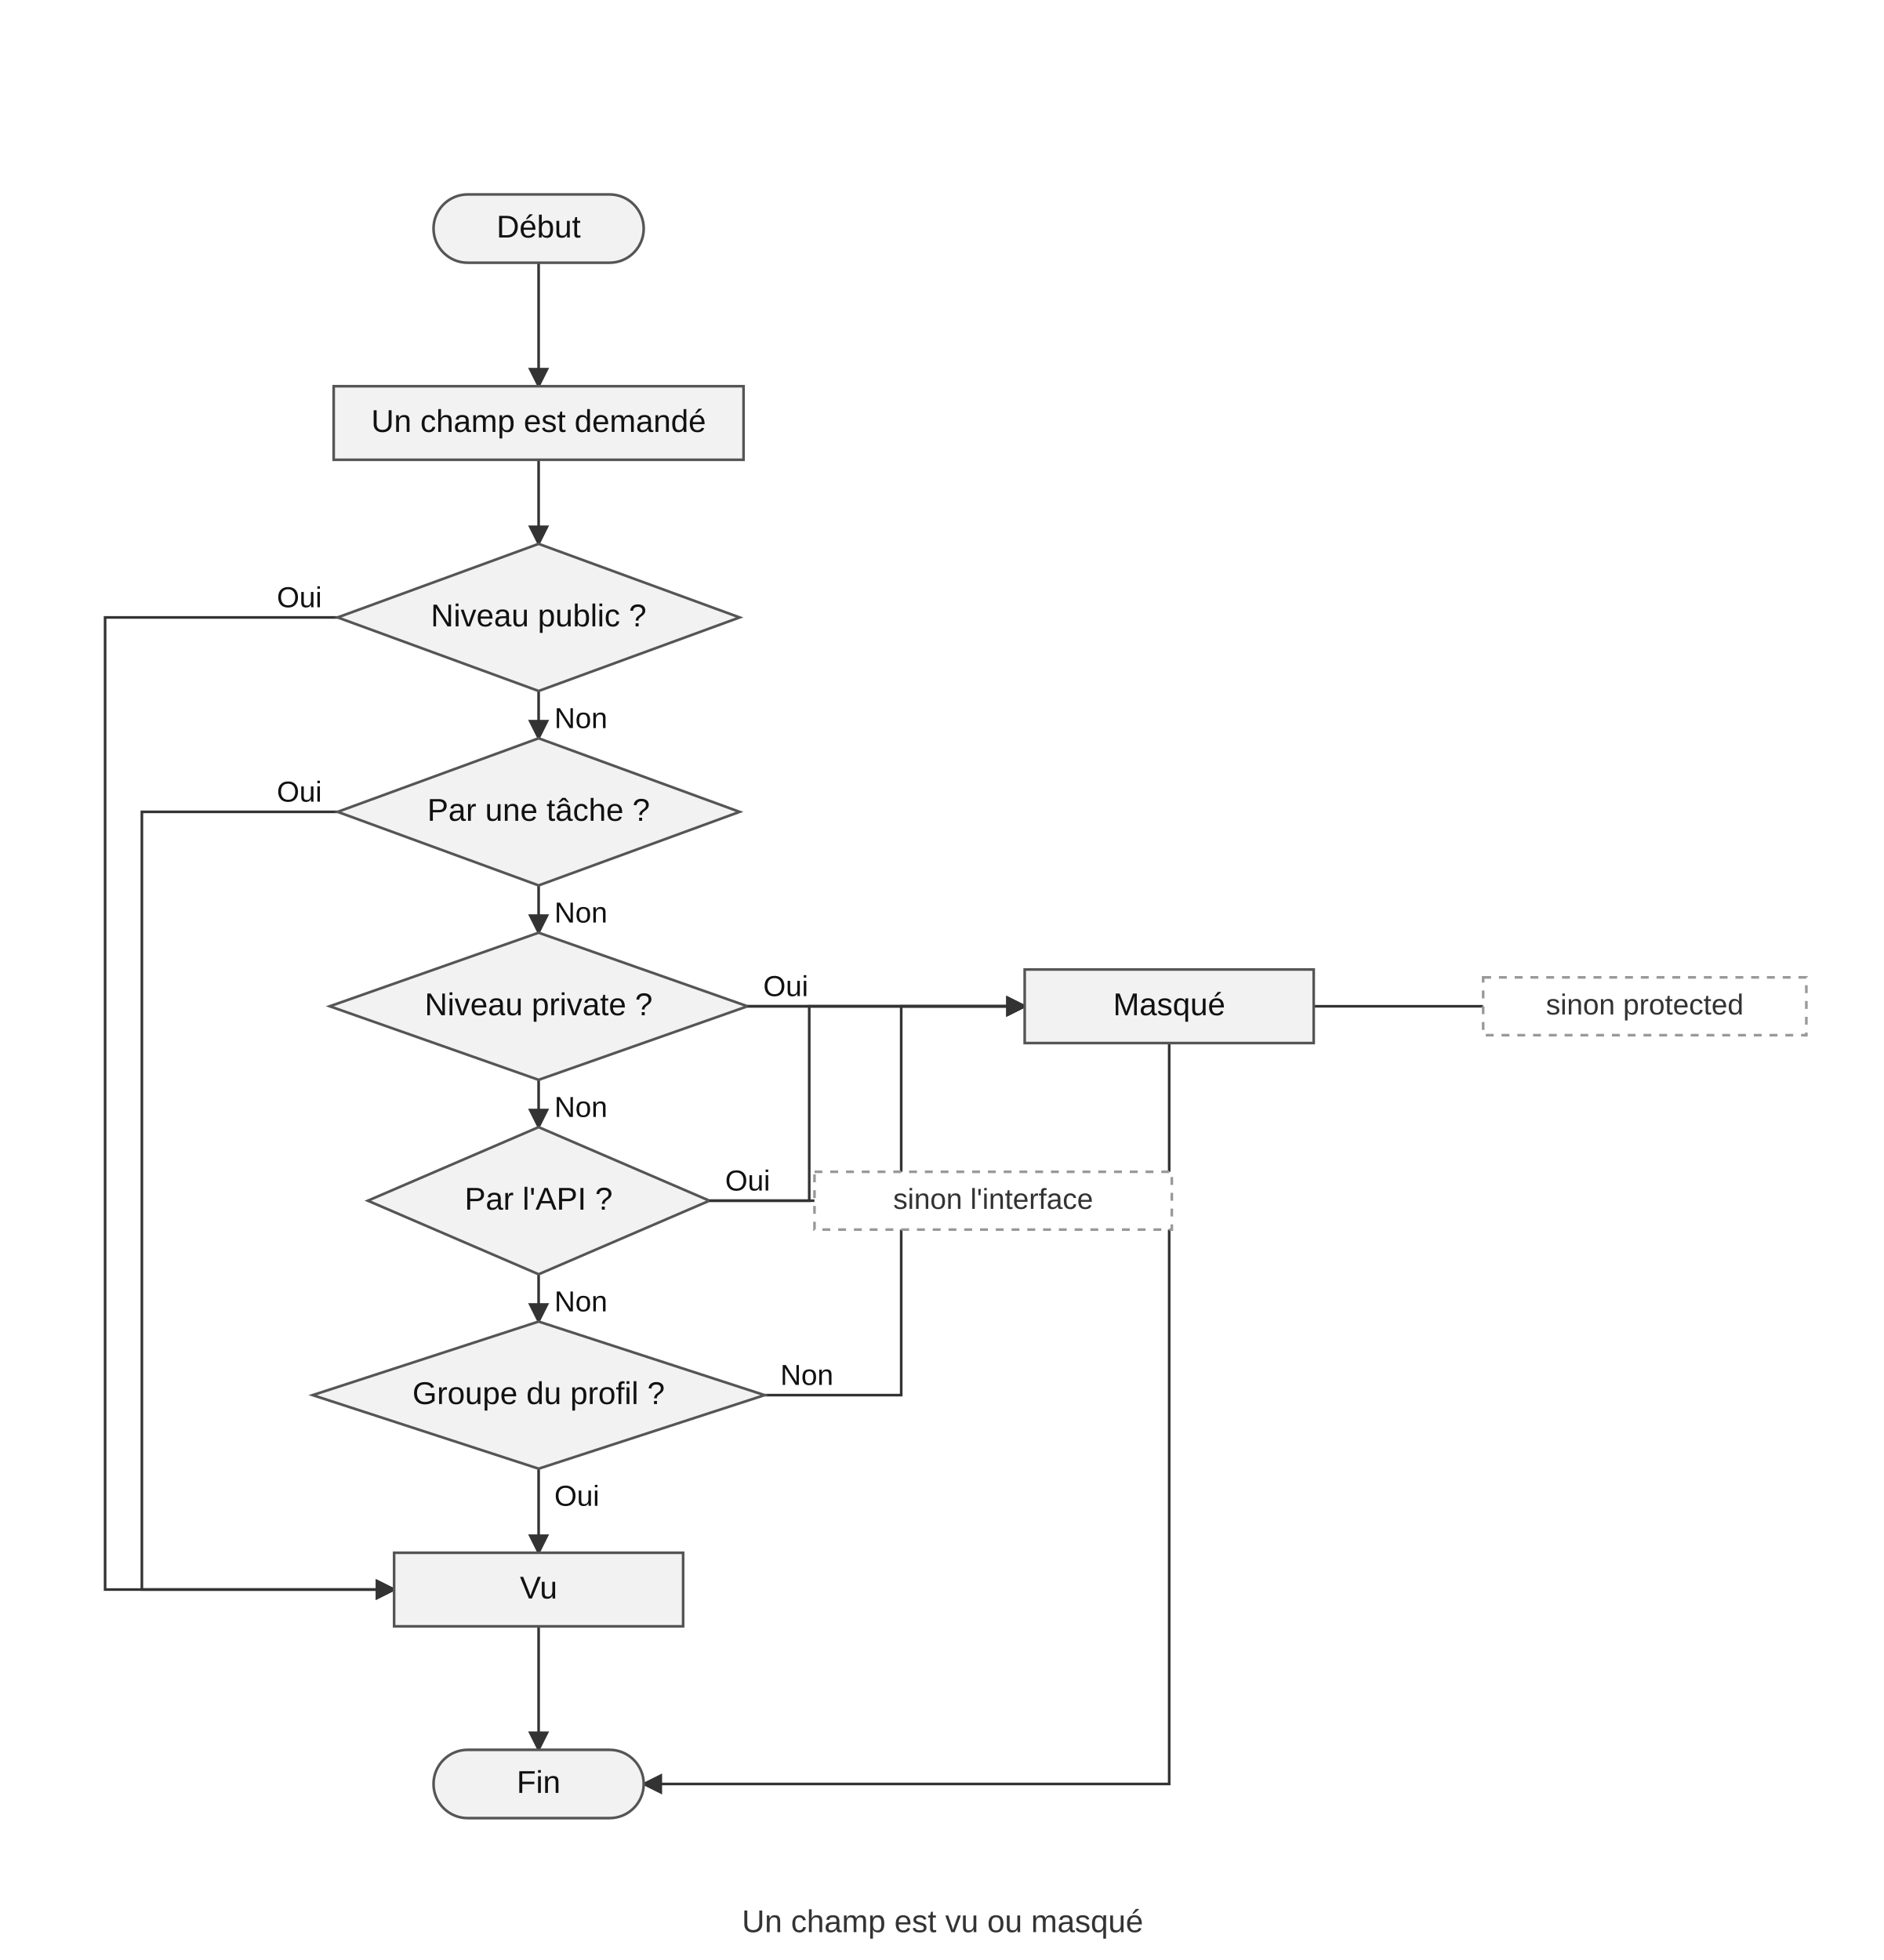
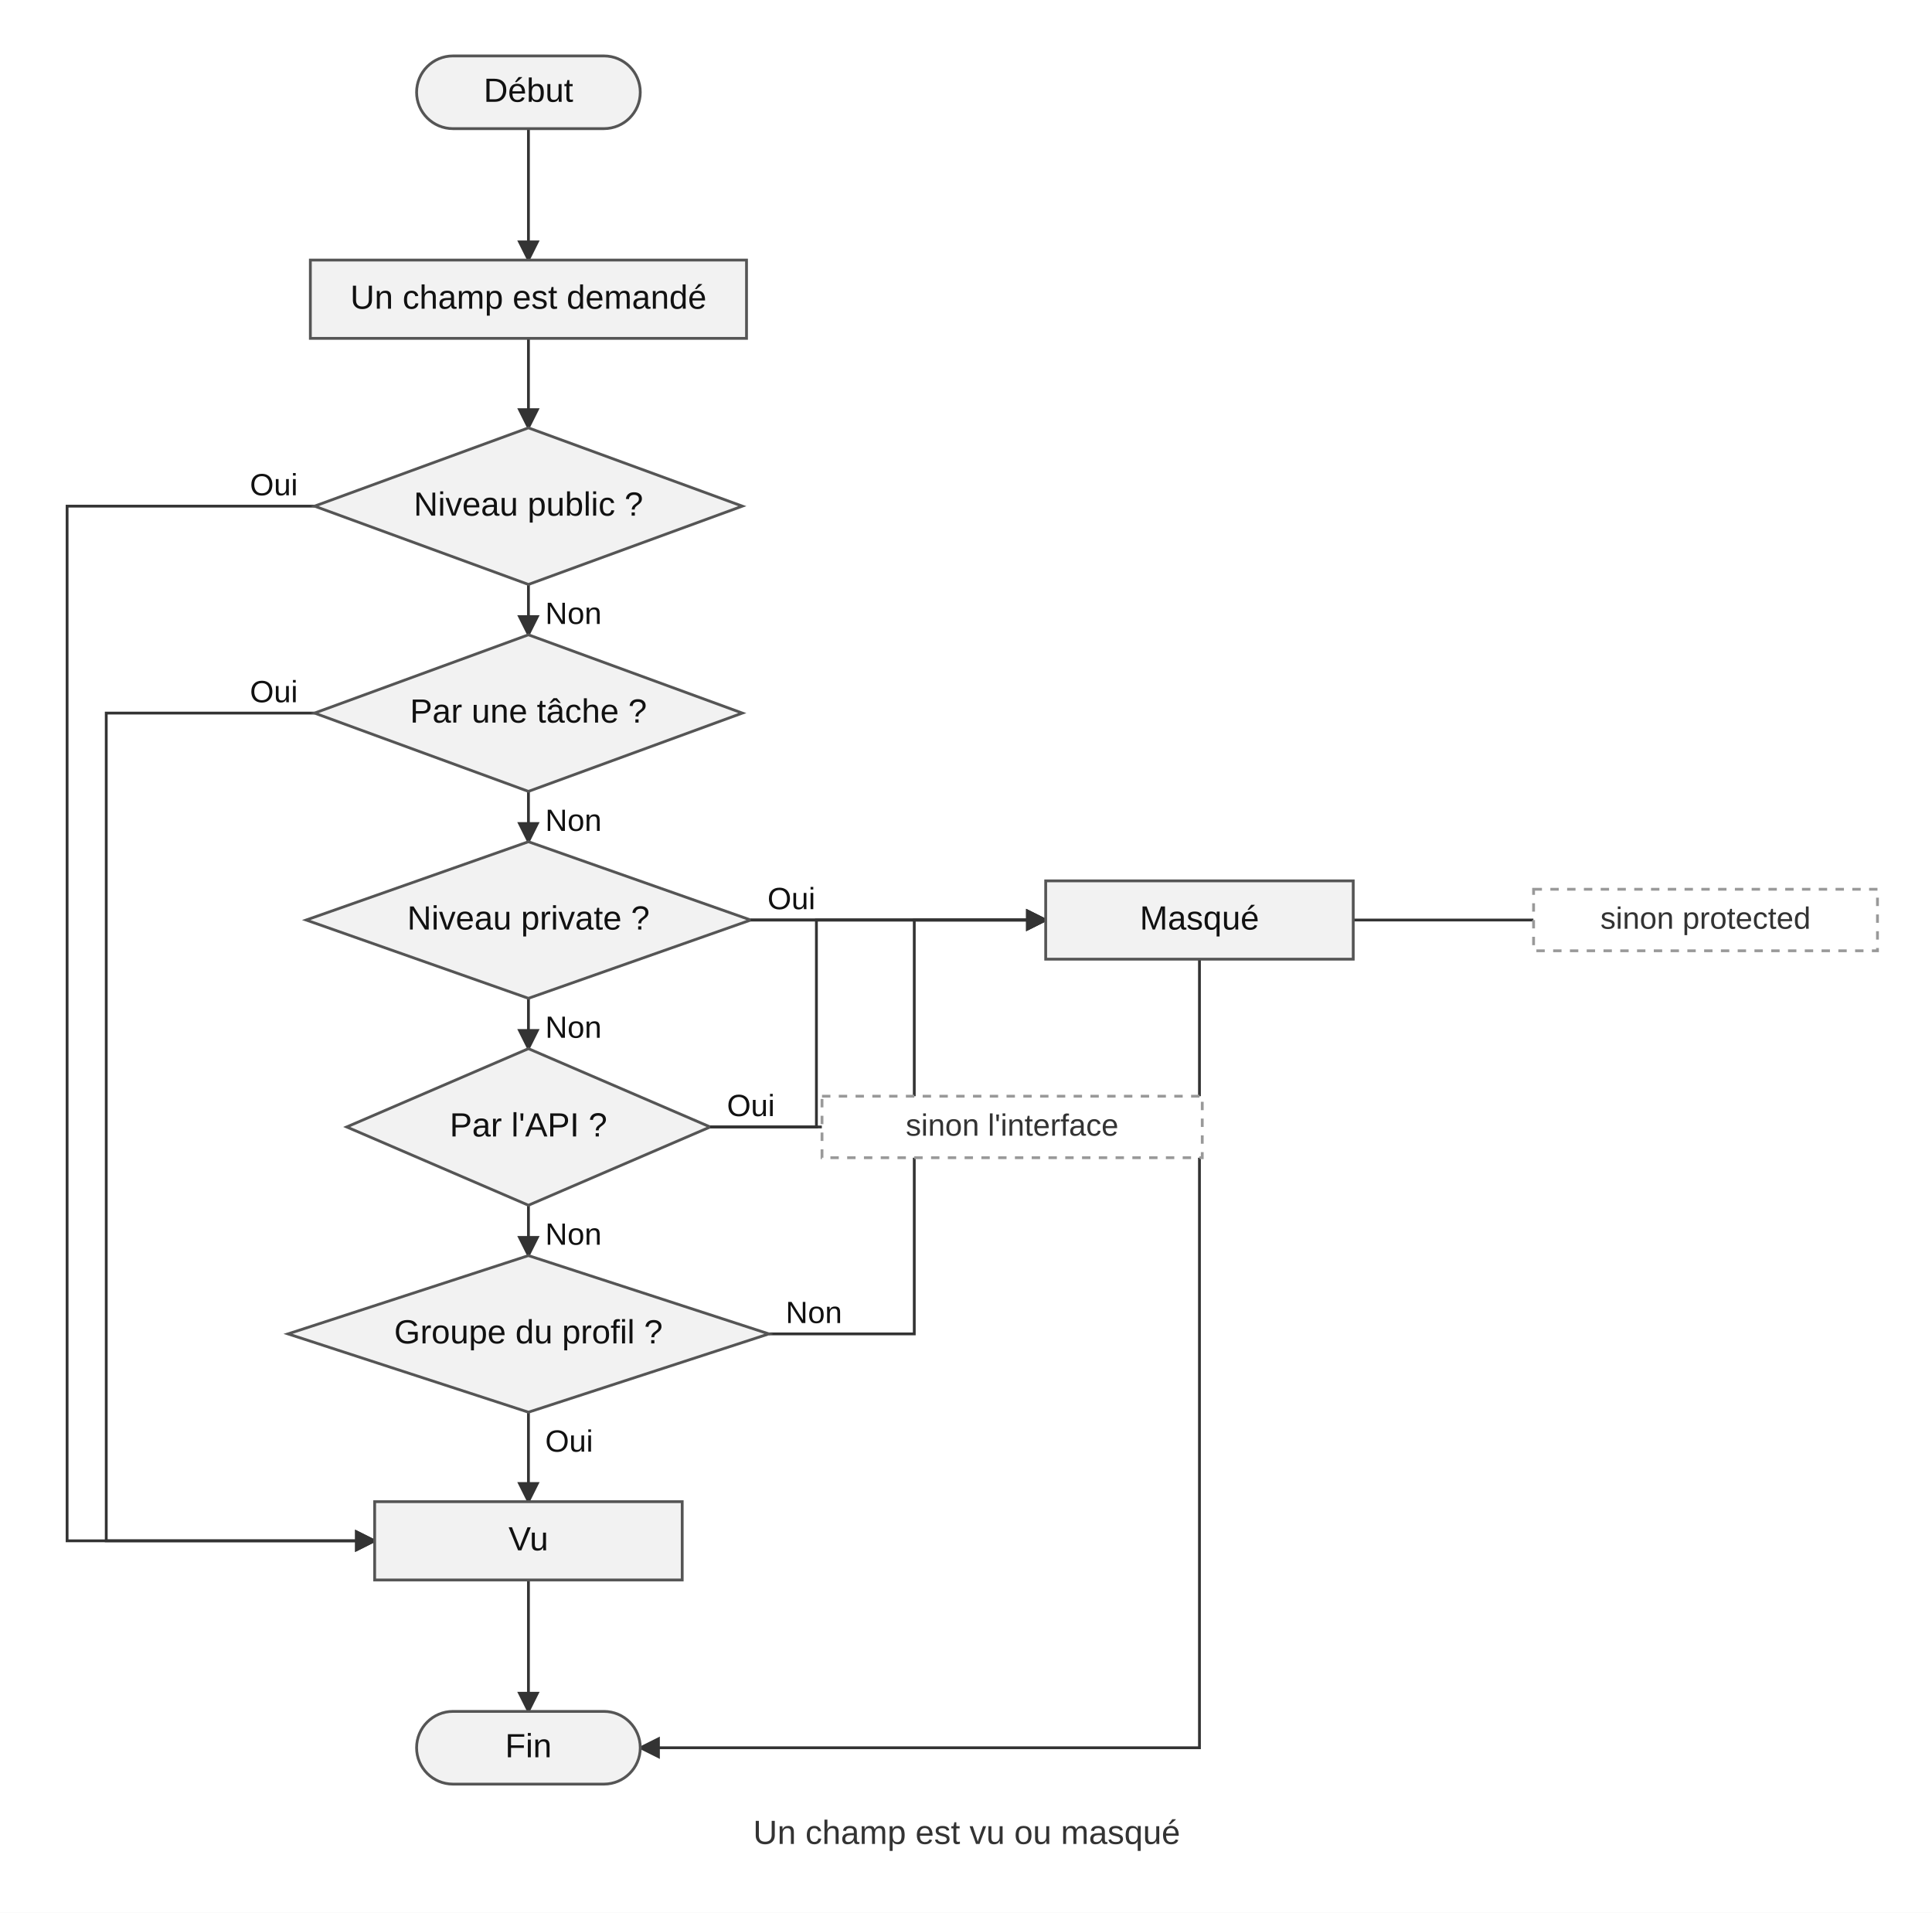
- <svg xmlns="http://www.w3.org/2000/svg" width="717" height="746" viewBox="0 0 717 746" font-family="Segoe UI, Arial, sans-serif">
+ <svg xmlns="http://www.w3.org/2000/svg" width="691" height="684" viewBox="16 54 691 684" font-family="Segoe UI, Arial, sans-serif">
  <defs>
    <marker id="fleche" markerWidth="8" markerHeight="8" refX="7" refY="4" orient="auto">
      <path d="M0,0 L8,4 L0,8 z" fill="#333333" />
    </marker>
  </defs>
-   <rect width="100%" height="100%" fill="#ffffff" />
+   <rect x="16" y="54" width="691" height="684" fill="#ffffff" />
  <path d="M 205,100.0 L 205,147.0" fill="none" stroke="#333333" stroke-width="1" marker-end="url(#fleche)" />
  <path d="M 205,175.0 L 205,207.0" fill="none" stroke="#333333" stroke-width="1" marker-end="url(#fleche)" />
  <path d="M 128.5,235 L 40,235 L 40,605 L 150.0,605" fill="none" stroke="#333333" stroke-width="1" marker-end="url(#fleche)" />
  <text x="122.5" y="228" text-anchor="end" font-family="Segoe UI, Arial, sans-serif" font-size="11" fill="#111111" dominant-baseline="middle">Oui</text>
  <path d="M 205,263.0 L 205,281.0" fill="none" stroke="#333333" stroke-width="1" marker-end="url(#fleche)" />
  <text x="211" y="274.0" text-anchor="start" font-family="Segoe UI, Arial, sans-serif" font-size="11" fill="#111111" dominant-baseline="middle">Non</text>
  <path d="M 128.5,309 L 54,309 L 54,605 L 150.0,605" fill="none" stroke="#333333" stroke-width="1" marker-end="url(#fleche)" />
  <text x="122.5" y="302" text-anchor="end" font-family="Segoe UI, Arial, sans-serif" font-size="11" fill="#111111" dominant-baseline="middle">Oui</text>
  <path d="M 205,337.0 L 205,355.0" fill="none" stroke="#333333" stroke-width="1" marker-end="url(#fleche)" />
  <text x="211" y="348.0" text-anchor="start" font-family="Segoe UI, Arial, sans-serif" font-size="11" fill="#111111" dominant-baseline="middle">Non</text>
  <path d="M 284.5,383 L 390.0,383" fill="none" stroke="#333333" stroke-width="1" marker-end="url(#fleche)" />
  <text x="290.5" y="376" text-anchor="start" font-family="Segoe UI, Arial, sans-serif" font-size="11" fill="#111111" dominant-baseline="middle">Oui</text>
  <path d="M 205,411.0 L 205,429.0" fill="none" stroke="#333333" stroke-width="1" marker-end="url(#fleche)" />
  <text x="211" y="422.0" text-anchor="start" font-family="Segoe UI, Arial, sans-serif" font-size="11" fill="#111111" dominant-baseline="middle">Non</text>
  <path d="M 270.0,457 L 308.0,457 L 308.0,383 L 390.0,383" fill="none" stroke="#333333" stroke-width="1" marker-end="url(#fleche)" />
  <text x="276.0" y="450" text-anchor="start" font-family="Segoe UI, Arial, sans-serif" font-size="11" fill="#111111" dominant-baseline="middle">Oui</text>
  <path d="M 205,485.0 L 205,503.0" fill="none" stroke="#333333" stroke-width="1" marker-end="url(#fleche)" />
  <text x="211" y="496.0" text-anchor="start" font-family="Segoe UI, Arial, sans-serif" font-size="11" fill="#111111" dominant-baseline="middle">Non</text>
  <path d="M 205,559.0 L 205,591.0" fill="none" stroke="#333333" stroke-width="1" marker-end="url(#fleche)" />
  <text x="211" y="570.0" text-anchor="start" font-family="Segoe UI, Arial, sans-serif" font-size="11" fill="#111111" dominant-baseline="middle">Oui</text>
  <path d="M 291.0,531 L 343.0,531 L 343.0,383 L 390.0,383" fill="none" stroke="#333333" stroke-width="1" marker-end="url(#fleche)" />
  <text x="297.0" y="524" text-anchor="start" font-family="Segoe UI, Arial, sans-serif" font-size="11" fill="#111111" dominant-baseline="middle">Non</text>
  <path d="M 205,619.0 L 205,666.0" fill="none" stroke="#333333" stroke-width="1" marker-end="url(#fleche)" />
  <path d="M 445,397.0 L 445,679 L 245.0,679" fill="none" stroke="#333333" stroke-width="1" marker-end="url(#fleche)" />
  <rect x="165.0" y="74.0" width="80" height="26" rx="13.0" fill="#f2f2f2" stroke="#555555" stroke-width="1" />
  <text x="205" y="87" text-anchor="middle" font-family="Segoe UI, Arial, sans-serif" font-size="12" fill="#111111" dominant-baseline="middle">Début</text>
  <rect x="127.0" y="147.0" width="156" height="28" fill="#f2f2f2" stroke="#555555" stroke-width="1" />
  <text x="205" y="161" text-anchor="middle" font-family="Segoe UI, Arial, sans-serif" font-size="12" fill="#111111" dominant-baseline="middle">Un champ est demandé</text>
  <polygon points="205,207.0 281.5,235 205,263.0 128.5,235" fill="#f2f2f2" stroke="#555555" stroke-width="1" />
  <text x="205" y="235" text-anchor="middle" font-family="Segoe UI, Arial, sans-serif" font-size="12" fill="#111111" dominant-baseline="middle">Niveau public ?</text>
  <polygon points="205,281.0 281.5,309 205,337.0 128.5,309" fill="#f2f2f2" stroke="#555555" stroke-width="1" />
  <text x="205" y="309" text-anchor="middle" font-family="Segoe UI, Arial, sans-serif" font-size="12" fill="#111111" dominant-baseline="middle">Par une tâche ?</text>
  <polygon points="205,355.0 284.5,383 205,411.0 125.5,383" fill="#f2f2f2" stroke="#555555" stroke-width="1" />
  <text x="205" y="383" text-anchor="middle" font-family="Segoe UI, Arial, sans-serif" font-size="12" fill="#111111" dominant-baseline="middle">Niveau private ?</text>
  <path d="M 284.5,383 L 564.5,383" fill="none" stroke="#333333" stroke-width="1" />
  <rect x="564.5" y="372" width="123" height="22" fill="#ffffff" stroke="#999999" stroke-dasharray="3 3" stroke-width="1" />
  <text x="626.0" y="383" text-anchor="middle" font-family="Segoe UI, Arial, sans-serif" font-size="11" fill="#333333" dominant-baseline="middle">sinon protected</text>
  <polygon points="205,429.0 270.0,457 205,485.0 140.0,457" fill="#f2f2f2" stroke="#555555" stroke-width="1" />
  <text x="205" y="457" text-anchor="middle" font-family="Segoe UI, Arial, sans-serif" font-size="12" fill="#111111" dominant-baseline="middle">Par l'API ?</text>
  <path d="M 270.0,457 L 310.0,457" fill="none" stroke="#333333" stroke-width="1" />
  <rect x="310.0" y="446" width="136" height="22" fill="#ffffff" stroke="#999999" stroke-dasharray="3 3" stroke-width="1" />
  <text x="378.0" y="457" text-anchor="middle" font-family="Segoe UI, Arial, sans-serif" font-size="11" fill="#333333" dominant-baseline="middle">sinon l'interface</text>
  <polygon points="205,503.0 291.0,531 205,559.0 119.0,531" fill="#f2f2f2" stroke="#555555" stroke-width="1" />
  <text x="205" y="531" text-anchor="middle" font-family="Segoe UI, Arial, sans-serif" font-size="12" fill="#111111" dominant-baseline="middle">Groupe du profil ?</text>
  <rect x="150.0" y="591.0" width="110" height="28" fill="#f2f2f2" stroke="#555555" stroke-width="1" />
  <text x="205" y="605" text-anchor="middle" font-family="Segoe UI, Arial, sans-serif" font-size="12" fill="#111111" dominant-baseline="middle">Vu</text>
  <rect x="165.0" y="666.0" width="80" height="26" rx="13.0" fill="#f2f2f2" stroke="#555555" stroke-width="1" />
  <text x="205" y="679" text-anchor="middle" font-family="Segoe UI, Arial, sans-serif" font-size="12" fill="#111111" dominant-baseline="middle">Fin</text>
  <rect x="390.0" y="369.0" width="110" height="28" fill="#f2f2f2" stroke="#555555" stroke-width="1" />
  <text x="445" y="383" text-anchor="middle" font-family="Segoe UI, Arial, sans-serif" font-size="12" fill="#111111" dominant-baseline="middle">Masqué</text>
-   <text x="358.75" y="732.0" text-anchor="middle" font-family="Segoe UI, Arial, sans-serif" font-size="12" fill="#333333" dominant-baseline="middle">Un champ est vu ou masqué</text>
+   <text x="361.75" y="710.0" text-anchor="middle" font-family="Segoe UI, Arial, sans-serif" font-size="12" fill="#333333" dominant-baseline="middle">Un champ est vu ou masqué</text>
</svg>
